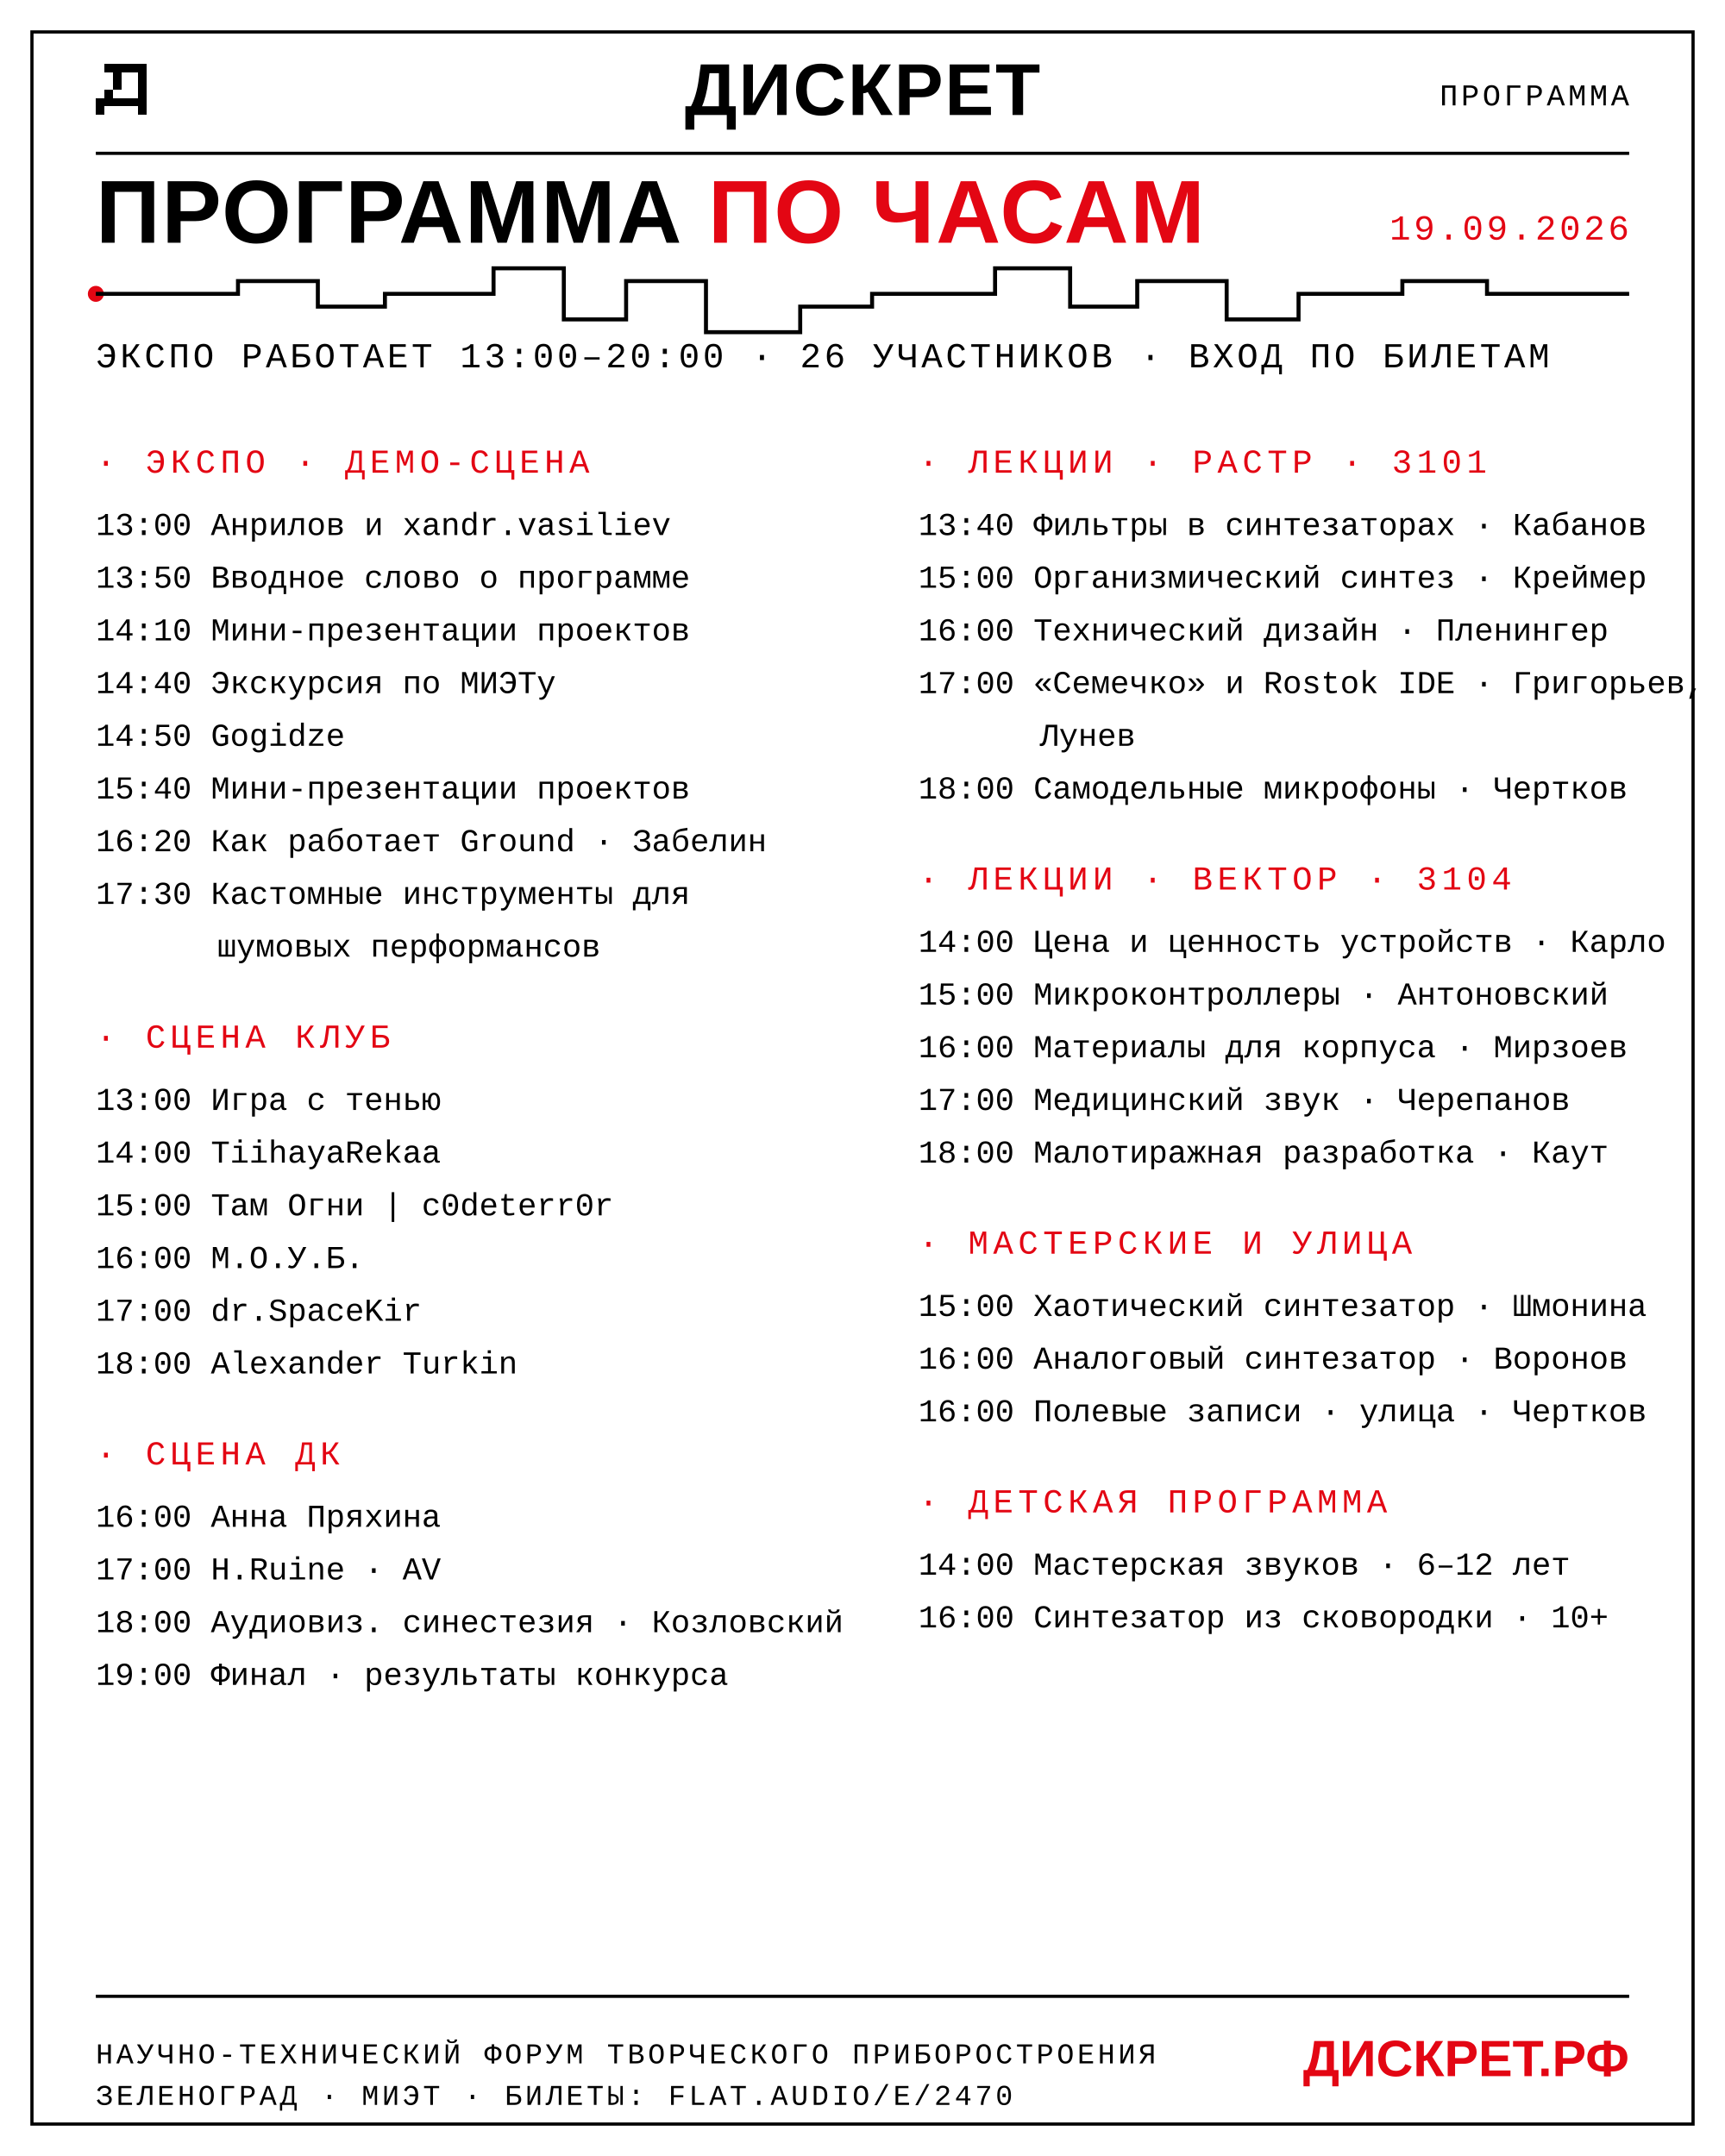
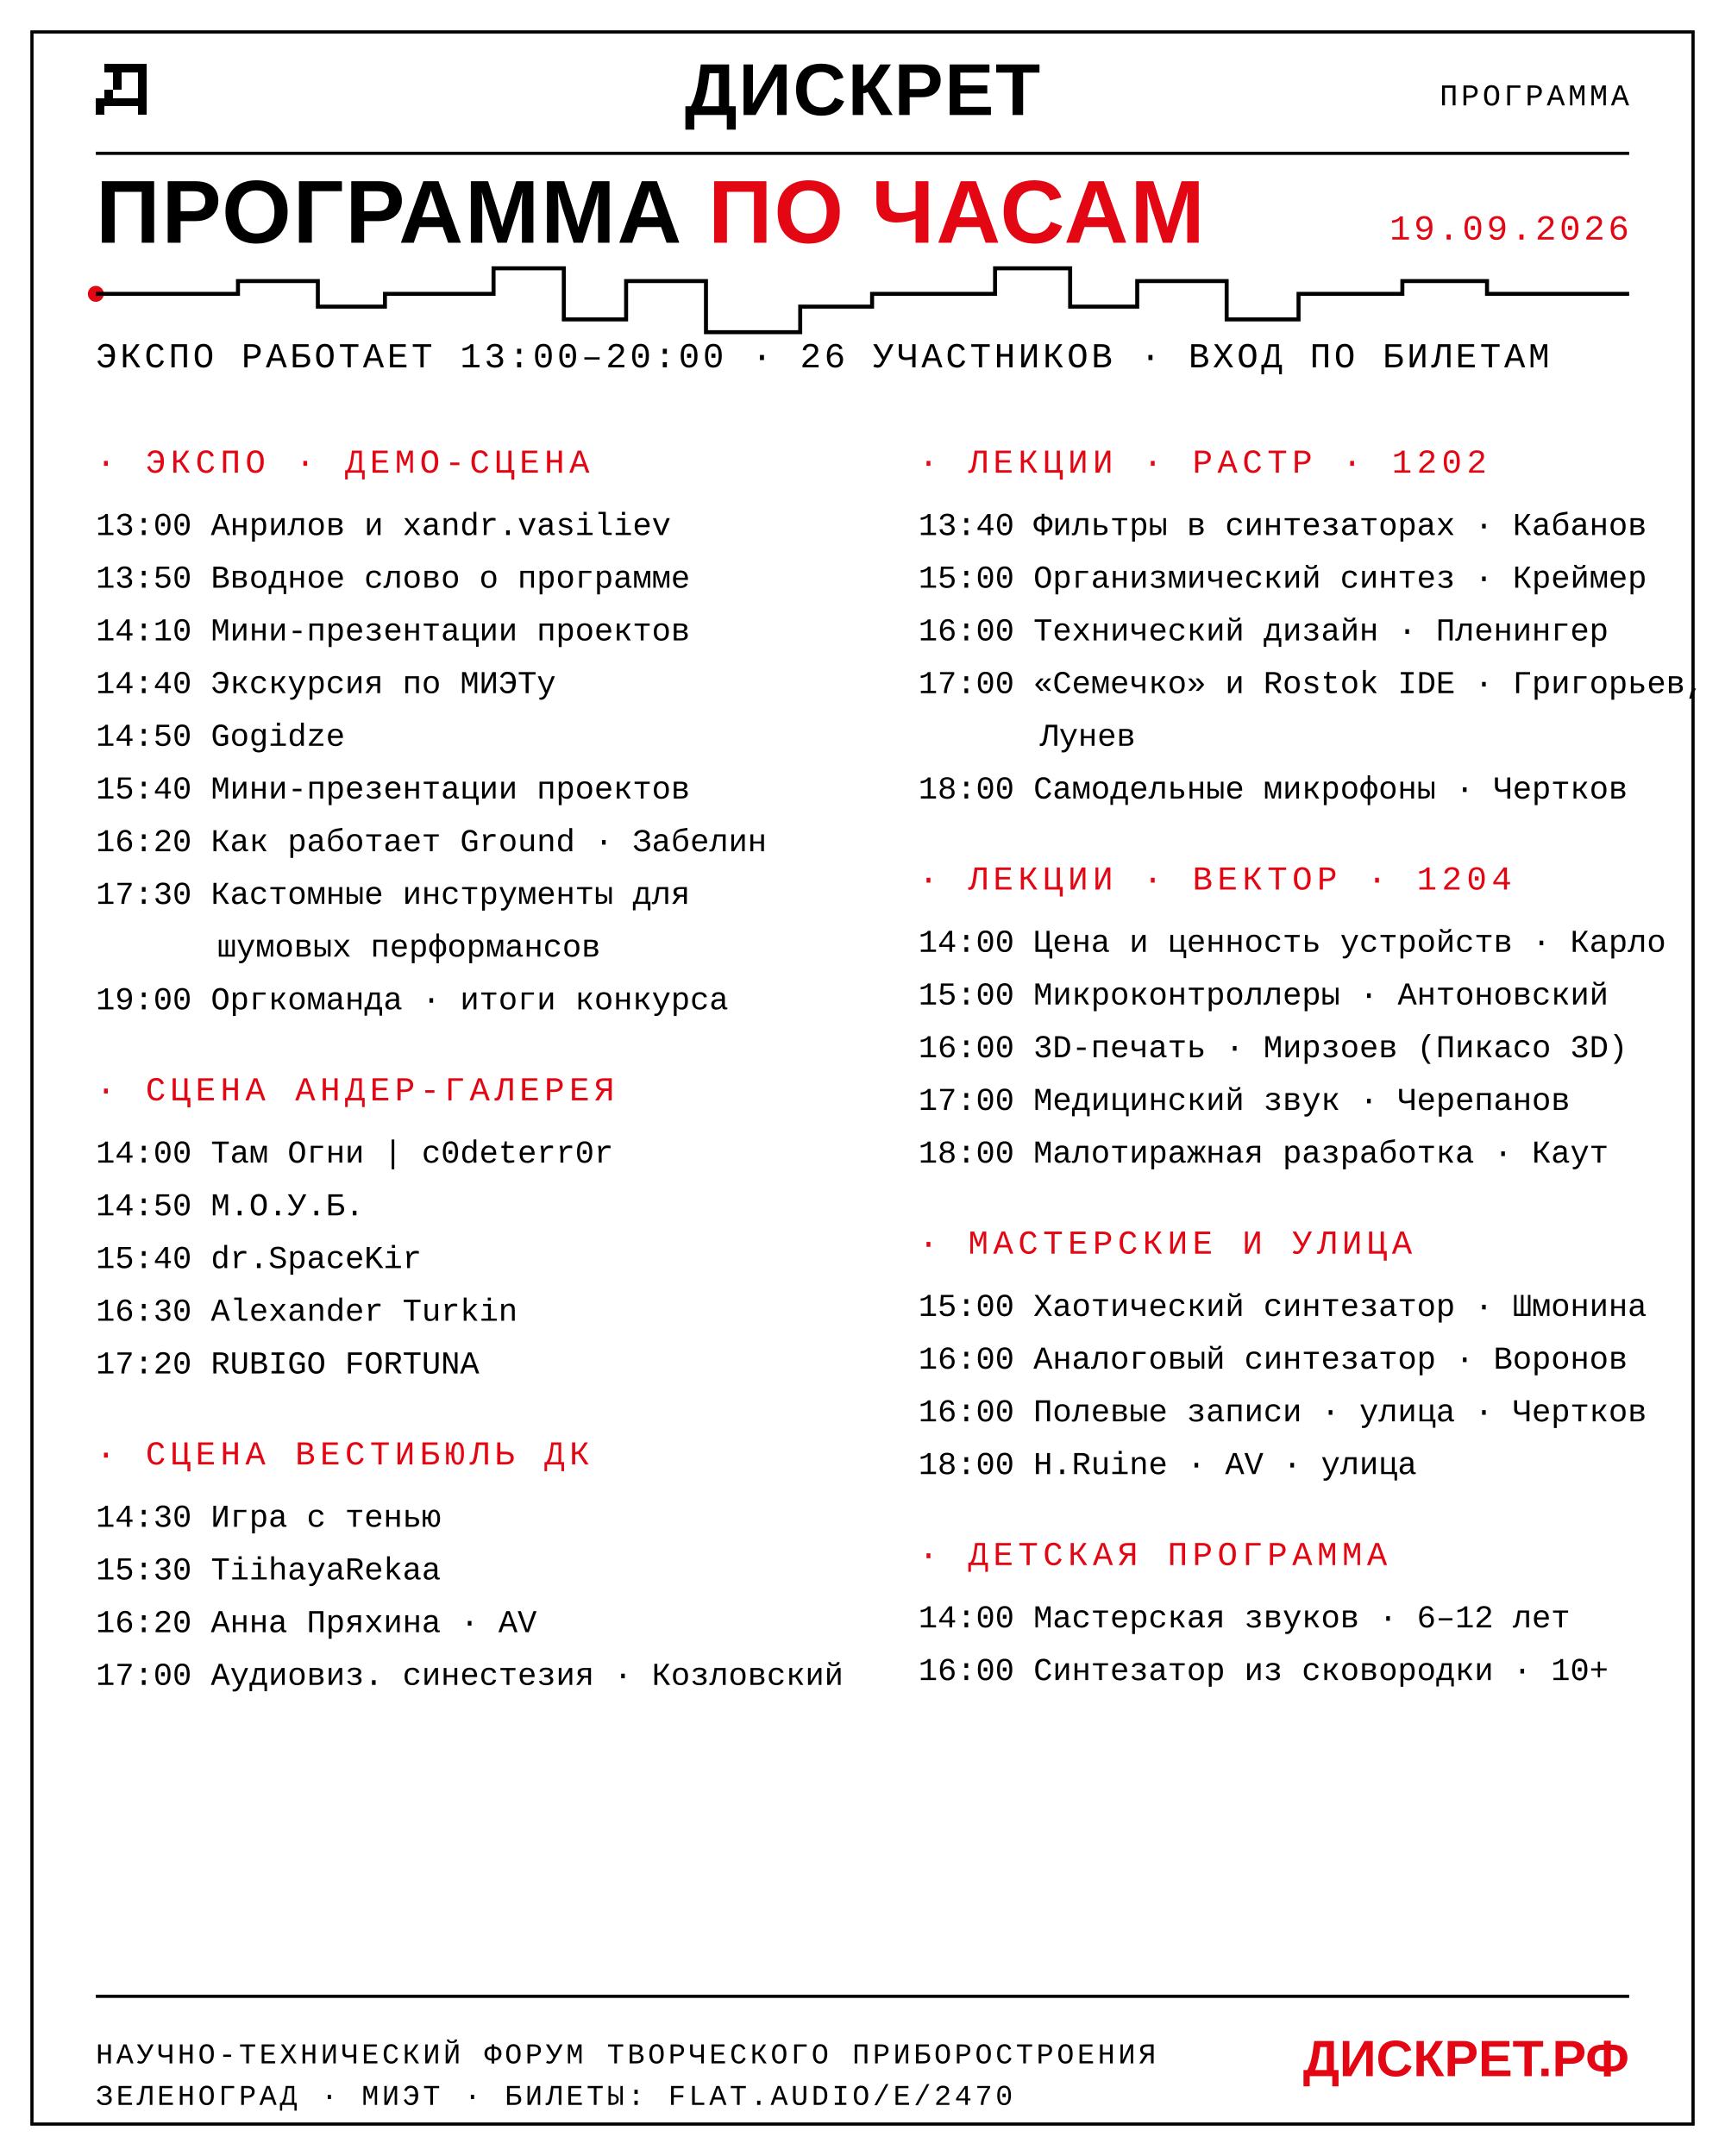
<svg xmlns="http://www.w3.org/2000/svg" width="1080" height="1350" viewBox="0 0 1080 1350" fill="none" font-family="'Arial Narrow','Helvetica Neue',Arial,sans-serif">
  <defs>
    <g id="logoD" shape-rendering="crispEdges" transform="scale(0.66667)">
      <rect x="10" y="0" width="2" height="12" />
      <rect x="2" y="0" width="8" height="2" />
      <rect x="4" y="2" width="2" height="4" />
      <rect x="2" y="6" width="2" height="2" />
      <rect x="0" y="8" width="12" height="2" />
      <rect x="0" y="10" width="2" height="2" />
    </g>
  </defs>
  <rect width="1080" height="1350" fill="#FFFFFF" />
  <rect x="20" y="20" width="1040" height="1310" fill="none" stroke="#000" stroke-width="2" />
  <use href="#logoD" fill="#000" transform="translate(60,40) scale(4.0)" />
  <text x="540" y="72" text-anchor="middle" font-weight="800" font-size="46" letter-spacing="1" fill="#000">ДИСКРЕТ</text>
  <text x="1020" y="66" text-anchor="end" font-family="'Courier New',monospace" font-size="19" letter-spacing="2" fill="#000">ПРОГРАММА</text>
  <line x1="60" y1="96" x2="1020" y2="96" stroke="#000" stroke-width="2" />
  <text x="60" y="152" font-weight="800" font-size="56" letter-spacing="1" fill="#000">ПРОГРАММА <tspan fill="#E30613">ПО ЧАСАМ</tspan>
  </text>
  <text x="1020" y="150" text-anchor="end" font-family="'Courier New',monospace" font-size="22" letter-spacing="2" fill="#E30613">19.09.2026</text>
  <circle cx="60" cy="184" r="5" fill="#E30613" />
  <polyline points="60,184 149,184 149,176 199,176 199,192 241,192 241,184 309,184 309,168 353,168 353,200 392,200 392,176 442,176 442,208 501,208 501,192 546,192 546,184 623,184 623,168 670,168 670,192 712,192 712,176 768,176 768,200 813,200 813,184 878,184 878,176 931,176 931,184 1020,184" fill="none" stroke="#000" stroke-width="2.5" />
  <text x="60" y="230" font-family="'Courier New',monospace" font-size="22" letter-spacing="2" fill="#000">ЭКСПО РАБОТАЕТ 13:00–20:00 · 26 УЧАСТНИКОВ · ВХОД ПО БИЛЕТАМ</text>
  <text x="60" y="296" font-family="'Courier New',monospace" font-size="21" letter-spacing="3" fill="#E30613">· ЭКСПО · ДЕМО-СЦЕНА</text>
  <text x="60" y="335" font-family="'Courier New',monospace" font-size="20" fill="#000">13:00 Анрилов и xandr.vasiliev</text>
  <text x="60" y="368" font-family="'Courier New',monospace" font-size="20" fill="#000">13:50 Вводное слово о программе</text>
  <text x="60" y="401" font-family="'Courier New',monospace" font-size="20" fill="#000">14:10 Мини-презентации проектов</text>
  <text x="60" y="434" font-family="'Courier New',monospace" font-size="20" fill="#000">14:40 Экскурсия по МИЭТу</text>
  <text x="60" y="467" font-family="'Courier New',monospace" font-size="20" fill="#000">14:50 Gogidze</text>
  <text x="60" y="500" font-family="'Courier New',monospace" font-size="20" fill="#000">15:40 Мини-презентации проектов</text>
  <text x="60" y="533" font-family="'Courier New',monospace" font-size="20" fill="#000">16:20 Как работает Ground · Забелин</text>
  <text x="60" y="566" font-family="'Courier New',monospace" font-size="20" fill="#000">17:30 Кастомные инструменты для</text>
  <text x="136" y="599" font-family="'Courier New',monospace" font-size="20" fill="#000">шумовых перформансов</text>
-   <text x="60" y="656" font-family="'Courier New',monospace" font-size="21" letter-spacing="3" fill="#E30613">· СЦЕНА КЛУБ</text>
-   <text x="60" y="695" font-family="'Courier New',monospace" font-size="20" fill="#000">13:00 Игра с тенью</text>
-   <text x="60" y="728" font-family="'Courier New',monospace" font-size="20" fill="#000">14:00 TiihayaRekaa</text>
-   <text x="60" y="761" font-family="'Courier New',monospace" font-size="20" fill="#000">15:00 Там Огни | c0deterr0r</text>
-   <text x="60" y="794" font-family="'Courier New',monospace" font-size="20" fill="#000">16:00 М.О.У.Б.</text>
-   <text x="60" y="827" font-family="'Courier New',monospace" font-size="20" fill="#000">17:00 dr.SpaceKir</text>
-   <text x="60" y="860" font-family="'Courier New',monospace" font-size="20" fill="#000">18:00 Alexander Turkin</text>
-   <text x="60" y="917" font-family="'Courier New',monospace" font-size="21" letter-spacing="3" fill="#E30613">· СЦЕНА ДК</text>
-   <text x="60" y="956" font-family="'Courier New',monospace" font-size="20" fill="#000">16:00 Анна Пряхина</text>
-   <text x="60" y="989" font-family="'Courier New',monospace" font-size="20" fill="#000">17:00 H.Ruine · AV</text>
-   <text x="60" y="1022" font-family="'Courier New',monospace" font-size="20" fill="#000">18:00 Аудиовиз. синестезия · Козловский</text>
-   <text x="60" y="1055" font-family="'Courier New',monospace" font-size="20" fill="#000">19:00 Финал · результаты конкурса</text>
-   <text x="575" y="296" font-family="'Courier New',monospace" font-size="21" letter-spacing="3" fill="#E30613">· ЛЕКЦИИ · РАСТР · 3101</text>
+   <text x="60" y="632" font-family="'Courier New',monospace" font-size="20" fill="#000">19:00 Оргкоманда · итоги конкурса</text>
+   <text x="60" y="689" font-family="'Courier New',monospace" font-size="21" letter-spacing="3" fill="#E30613">· СЦЕНА АНДЕР-ГАЛЕРЕЯ</text>
+   <text x="60" y="728" font-family="'Courier New',monospace" font-size="20" fill="#000">14:00 Там Огни | c0deterr0r</text>
+   <text x="60" y="761" font-family="'Courier New',monospace" font-size="20" fill="#000">14:50 М.О.У.Б.</text>
+   <text x="60" y="794" font-family="'Courier New',monospace" font-size="20" fill="#000">15:40 dr.SpaceKir</text>
+   <text x="60" y="827" font-family="'Courier New',monospace" font-size="20" fill="#000">16:30 Alexander Turkin</text>
+   <text x="60" y="860" font-family="'Courier New',monospace" font-size="20" fill="#000">17:20 RUBIGO FORTUNA</text>
+   <text x="60" y="917" font-family="'Courier New',monospace" font-size="21" letter-spacing="3" fill="#E30613">· СЦЕНА ВЕСТИБЮЛЬ ДК</text>
+   <text x="60" y="956" font-family="'Courier New',monospace" font-size="20" fill="#000">14:30 Игра с тенью</text>
+   <text x="60" y="989" font-family="'Courier New',monospace" font-size="20" fill="#000">15:30 TiihayaRekaa</text>
+   <text x="60" y="1022" font-family="'Courier New',monospace" font-size="20" fill="#000">16:20 Анна Пряхина · AV</text>
+   <text x="60" y="1055" font-family="'Courier New',monospace" font-size="20" fill="#000">17:00 Аудиовиз. синестезия · Козловский</text>
+   <text x="575" y="296" font-family="'Courier New',monospace" font-size="21" letter-spacing="3" fill="#E30613">· ЛЕКЦИИ · РАСТР · 1202</text>
  <text x="575" y="335" font-family="'Courier New',monospace" font-size="20" fill="#000">13:40 Фильтры в синтезаторах · Кабанов</text>
  <text x="575" y="368" font-family="'Courier New',monospace" font-size="20" fill="#000">15:00 Организмический синтез · Креймер</text>
  <text x="575" y="401" font-family="'Courier New',monospace" font-size="20" fill="#000">16:00 Технический дизайн · Пленингер</text>
  <text x="575" y="434" font-family="'Courier New',monospace" font-size="20" fill="#000">17:00 «Семечко» и Rostok IDE · Григорьев,</text>
  <text x="651" y="467" font-family="'Courier New',monospace" font-size="20" fill="#000">Лунев</text>
  <text x="575" y="500" font-family="'Courier New',monospace" font-size="20" fill="#000">18:00 Самодельные микрофоны · Чертков</text>
-   <text x="575" y="557" font-family="'Courier New',monospace" font-size="21" letter-spacing="3" fill="#E30613">· ЛЕКЦИИ · ВЕКТОР · 3104</text>
+   <text x="575" y="557" font-family="'Courier New',monospace" font-size="21" letter-spacing="3" fill="#E30613">· ЛЕКЦИИ · ВЕКТОР · 1204</text>
  <text x="575" y="596" font-family="'Courier New',monospace" font-size="20" fill="#000">14:00 Цена и ценность устройств · Карло</text>
  <text x="575" y="629" font-family="'Courier New',monospace" font-size="20" fill="#000">15:00 Микроконтроллеры · Антоновский</text>
-   <text x="575" y="662" font-family="'Courier New',monospace" font-size="20" fill="#000">16:00 Материалы для корпуса · Мирзоев</text>
+   <text x="575" y="662" font-family="'Courier New',monospace" font-size="20" fill="#000">16:00 3D-печать · Мирзоев (Пикасо 3D)</text>
  <text x="575" y="695" font-family="'Courier New',monospace" font-size="20" fill="#000">17:00 Медицинский звук · Черепанов</text>
  <text x="575" y="728" font-family="'Courier New',monospace" font-size="20" fill="#000">18:00 Малотиражная разработка · Каут</text>
  <text x="575" y="785" font-family="'Courier New',monospace" font-size="21" letter-spacing="3" fill="#E30613">· МАСТЕРСКИЕ И УЛИЦА</text>
  <text x="575" y="824" font-family="'Courier New',monospace" font-size="20" fill="#000">15:00 Хаотический синтезатор · Шмонина</text>
  <text x="575" y="857" font-family="'Courier New',monospace" font-size="20" fill="#000">16:00 Аналоговый синтезатор · Воронов</text>
  <text x="575" y="890" font-family="'Courier New',monospace" font-size="20" fill="#000">16:00 Полевые записи · улица · Чертков</text>
-   <text x="575" y="947" font-family="'Courier New',monospace" font-size="21" letter-spacing="3" fill="#E30613">· ДЕТСКАЯ ПРОГРАММА</text>
-   <text x="575" y="986" font-family="'Courier New',monospace" font-size="20" fill="#000">14:00 Мастерская звуков · 6–12 лет</text>
-   <text x="575" y="1019" font-family="'Courier New',monospace" font-size="20" fill="#000">16:00 Синтезатор из сковородки · 10+</text>
+   <text x="575" y="923" font-family="'Courier New',monospace" font-size="20" fill="#000">18:00 H.Ruine · AV · улица</text>
+   <text x="575" y="980" font-family="'Courier New',monospace" font-size="21" letter-spacing="3" fill="#E30613">· ДЕТСКАЯ ПРОГРАММА</text>
+   <text x="575" y="1019" font-family="'Courier New',monospace" font-size="20" fill="#000">14:00 Мастерская звуков · 6–12 лет</text>
+   <text x="575" y="1052" font-family="'Courier New',monospace" font-size="20" fill="#000">16:00 Синтезатор из сковородки · 10+</text>
  <line x1="60" y1="1250" x2="1020" y2="1250" stroke="#000" stroke-width="2" />
  <text x="60" y="1292" font-family="'Courier New',monospace" font-size="18" letter-spacing="2" fill="#000">НАУЧНО-ТЕХНИЧЕСКИЙ ФОРУМ ТВОРЧЕСКОГО ПРИБОРОСТРОЕНИЯ</text>
  <text x="60" y="1318" font-family="'Courier New',monospace" font-size="18" letter-spacing="2" fill="#000">ЗЕЛЕНОГРАД · МИЭТ · БИЛЕТЫ: FLAT.AUDIO/E/2470</text>
  <text x="1020" y="1300" text-anchor="end" font-weight="800" font-size="32" fill="#E30613">ДИСКРЕТ.РФ</text>
</svg>
